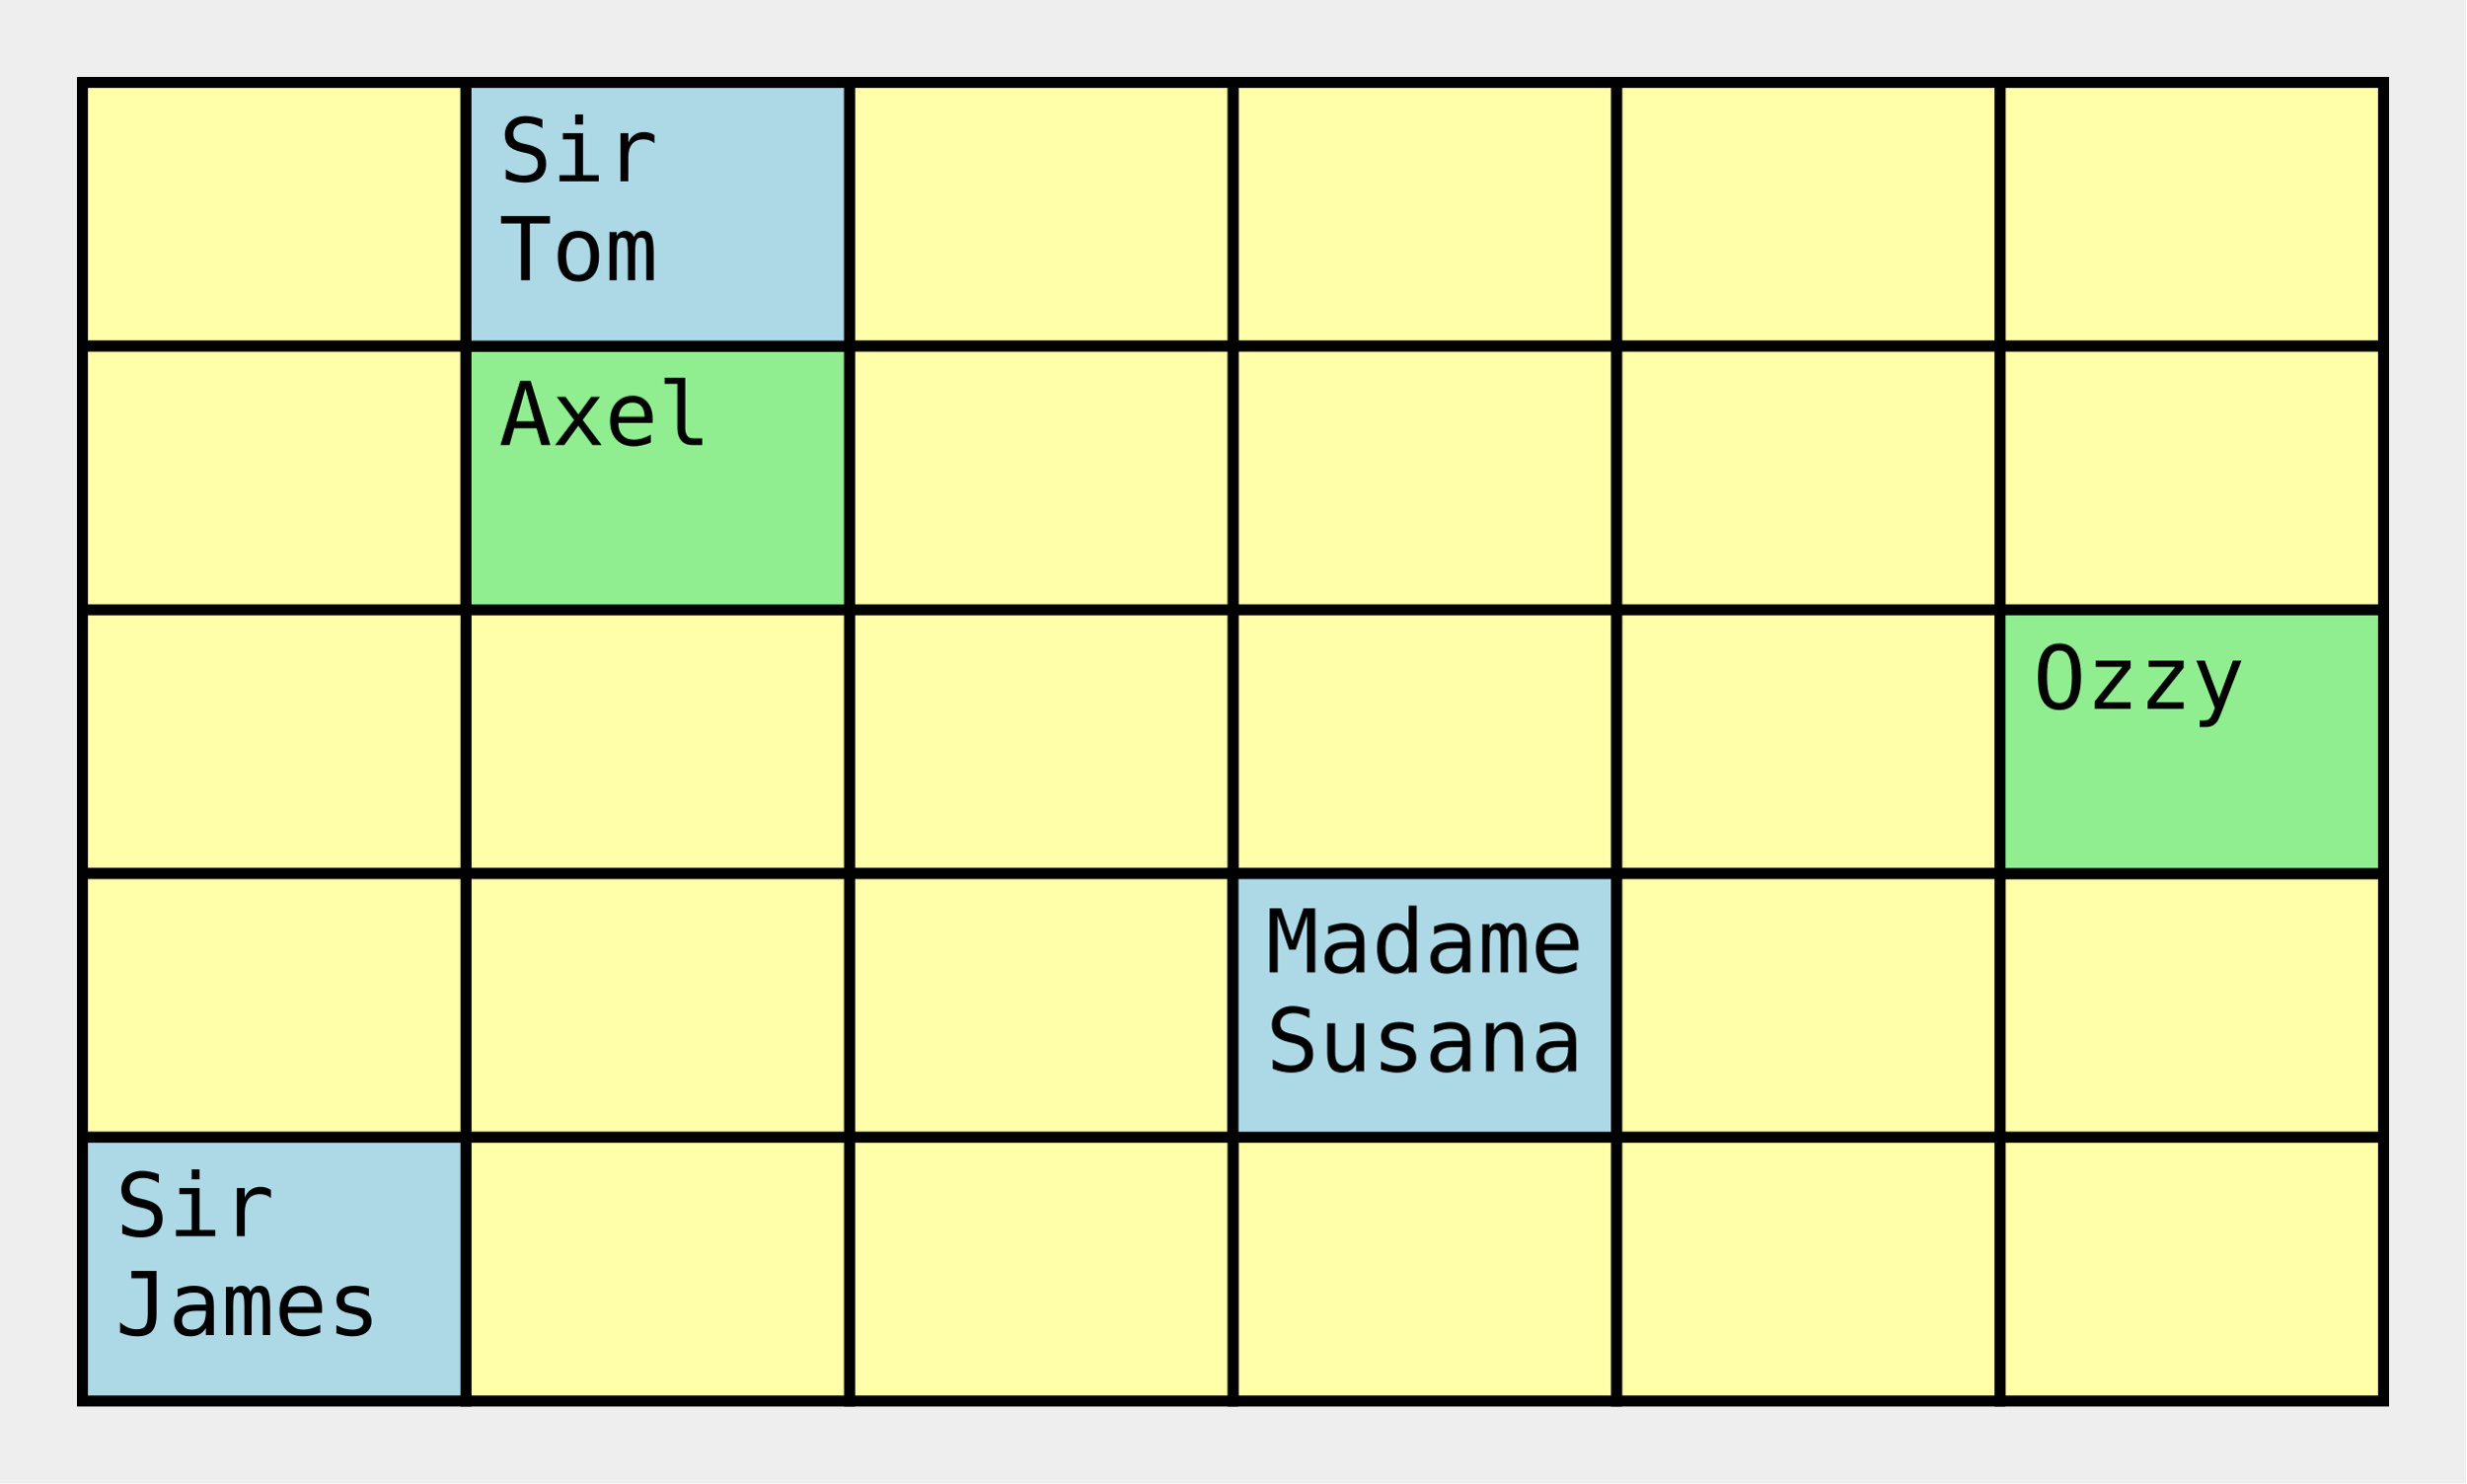
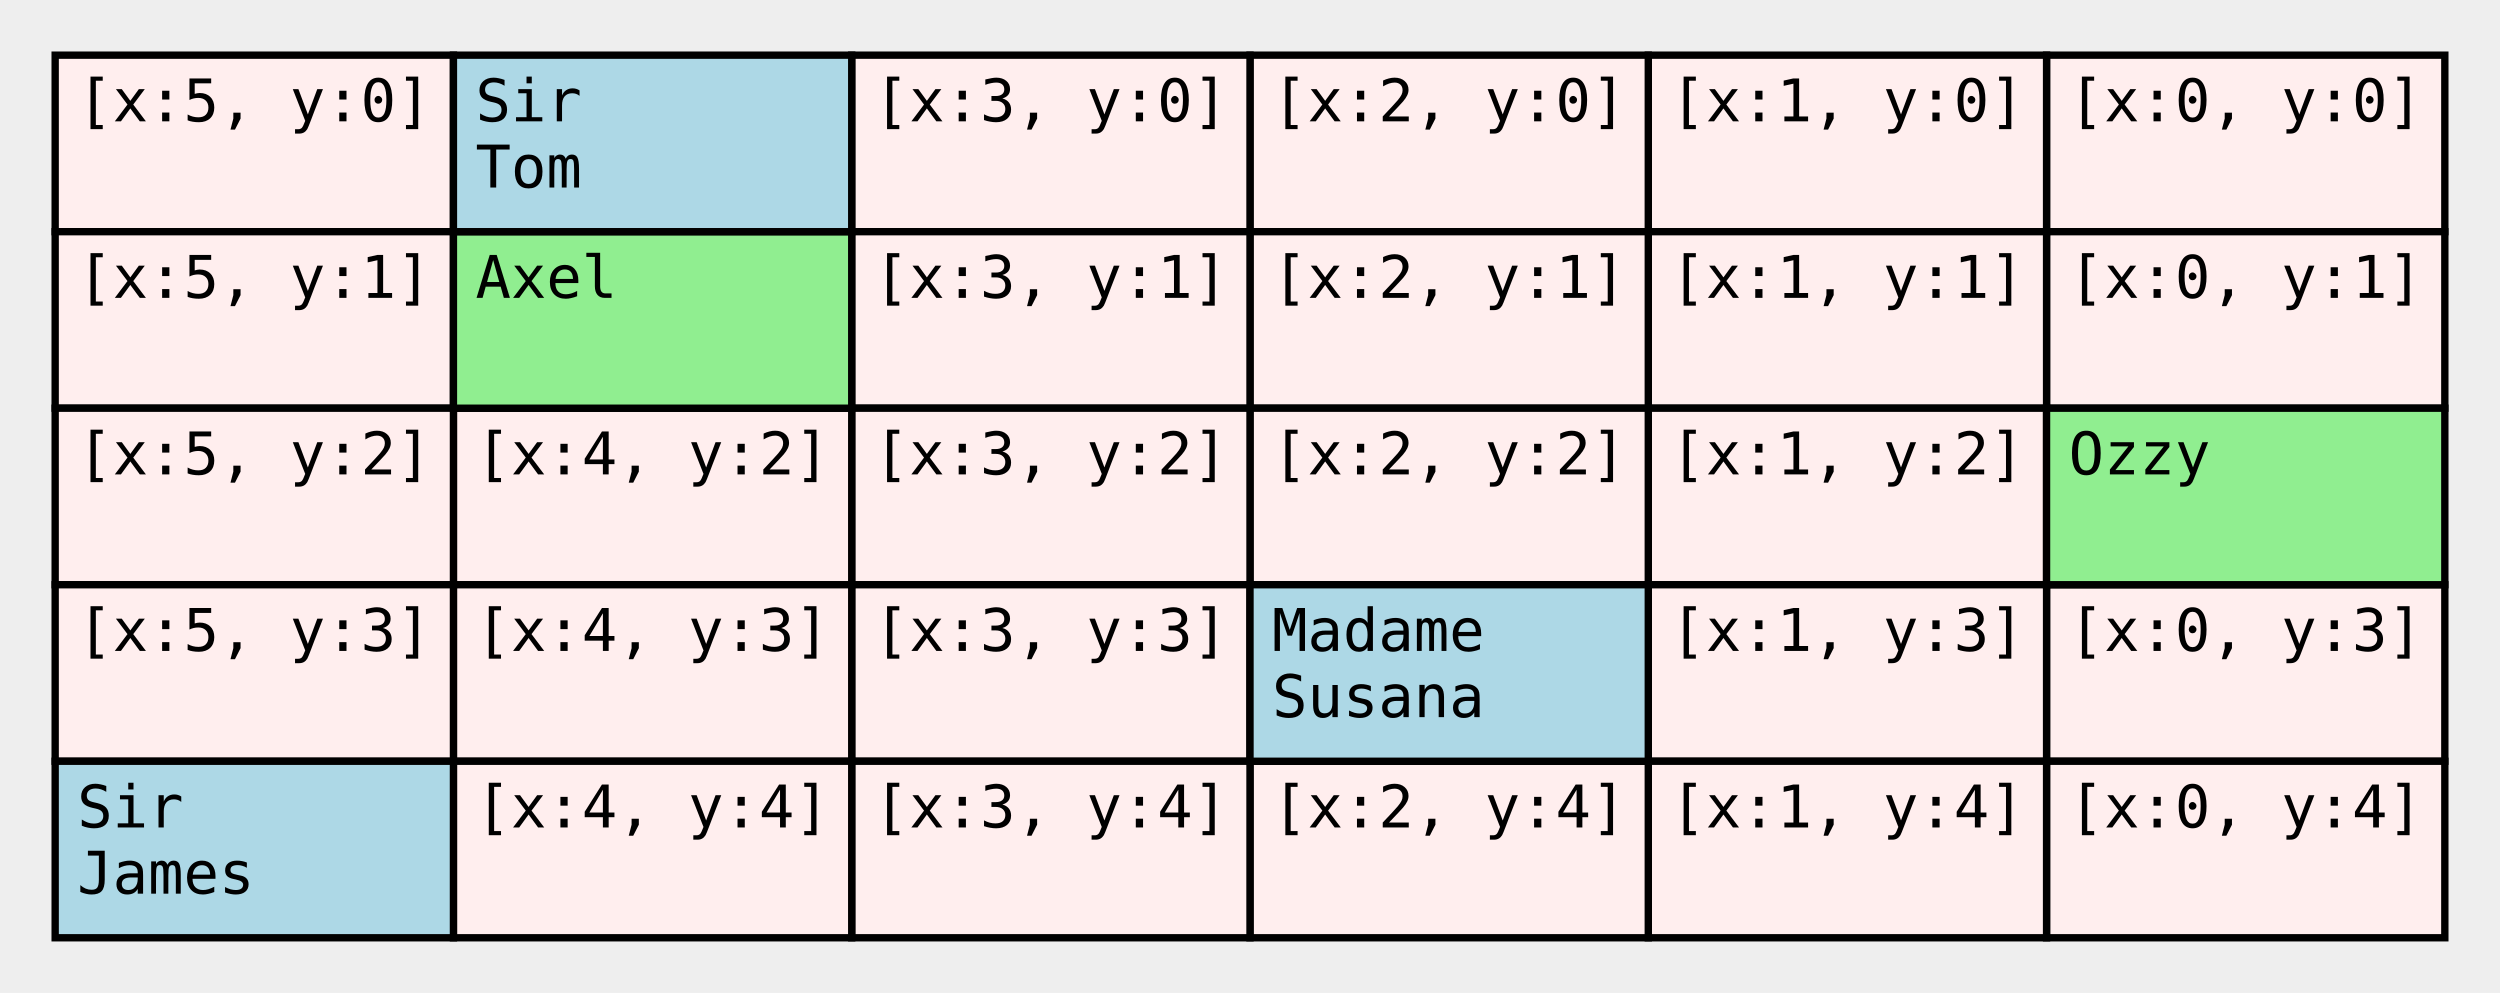
- <svg xmlns="http://www.w3.org/2000/svg" baseProfile="full" height="180" version="1.1" width="299.12">
+ <svg xmlns="http://www.w3.org/2000/svg" baseProfile="full" height="180" version="1.1" width="453.2">
  <defs>
    <style type="text/css">
.background {fill: #eeeeee}
- .style_0 {fill: #ffffaa; stroke: black; stroke-width: 1pt}
+ .style_0 {fill: #ffeeee; stroke: black; stroke-width: 1pt}
.style_1 {fill: lightgreen; stroke: black; stroke-width: 1pt}
.style_2 {fill: lightblue; stroke: black; stroke-width: 1pt}
.text {font-family: monospace; font-size: 8pt}</style>
  </defs>
  <rect class="background" height="100%" width="100%" x="0" y="0" />
  <g class="background" />
  <g class="style_0">
-     <rect height="32" width="46.52" x="242.6" y="10" />
-     <rect height="32" width="46.52" x="242.6" y="42" />
-     <rect height="32" width="46.52" x="242.6" y="106" />
-     <rect height="32" width="46.52" x="242.6" y="138" />
-     <rect height="32" width="46.52" x="196.08" y="10" />
-     <rect height="32" width="46.52" x="196.08" y="42" />
-     <rect height="32" width="46.52" x="196.08" y="74" />
-     <rect height="32" width="46.52" x="196.08" y="106" />
-     <rect height="32" width="46.52" x="196.08" y="138" />
-     <rect height="32" width="46.52" x="149.56" y="10" />
-     <rect height="32" width="46.52" x="149.56" y="42" />
-     <rect height="32" width="46.52" x="149.56" y="74" />
-     <rect height="32" width="46.52" x="149.56" y="138" />
-     <rect height="32" width="46.52" x="103.04" y="10" />
-     <rect height="32" width="46.52" x="103.04" y="42" />
-     <rect height="32" width="46.52" x="103.04" y="74" />
-     <rect height="32" width="46.52" x="103.04" y="106" />
-     <rect height="32" width="46.52" x="103.04" y="138" />
-     <rect height="32" width="46.52" x="56.52" y="74" />
-     <rect height="32" width="46.52" x="56.52" y="106" />
-     <rect height="32" width="46.52" x="56.52" y="138" />
-     <rect height="32" width="46.52" x="10" y="10" />
-     <rect height="32" width="46.52" x="10" y="42" />
-     <rect height="32" width="46.52" x="10" y="74" />
-     <rect height="32" width="46.52" x="10" y="106" />
+     <rect height="32" width="72.2" x="371" y="10" />
+     <rect height="32" width="72.2" x="371" y="42" />
+     <rect height="32" width="72.2" x="371" y="106" />
+     <rect height="32" width="72.2" x="371" y="138" />
+     <rect height="32" width="72.2" x="298.8" y="10" />
+     <rect height="32" width="72.2" x="298.8" y="42" />
+     <rect height="32" width="72.2" x="298.8" y="74" />
+     <rect height="32" width="72.2" x="298.8" y="106" />
+     <rect height="32" width="72.2" x="298.8" y="138" />
+     <rect height="32" width="72.2" x="226.6" y="10" />
+     <rect height="32" width="72.2" x="226.6" y="42" />
+     <rect height="32" width="72.2" x="226.6" y="74" />
+     <rect height="32" width="72.2" x="226.6" y="138" />
+     <rect height="32" width="72.2" x="154.4" y="10" />
+     <rect height="32" width="72.2" x="154.4" y="42" />
+     <rect height="32" width="72.2" x="154.4" y="74" />
+     <rect height="32" width="72.2" x="154.4" y="106" />
+     <rect height="32" width="72.2" x="154.4" y="138" />
+     <rect height="32" width="72.2" x="82.2" y="74" />
+     <rect height="32" width="72.2" x="82.2" y="106" />
+     <rect height="32" width="72.2" x="82.2" y="138" />
+     <rect height="32" width="72.2" x="10" y="10" />
+     <rect height="32" width="72.2" x="10" y="42" />
+     <rect height="32" width="72.2" x="10" y="74" />
+     <rect height="32" width="72.2" x="10" y="106" />
  </g>
  <g class="style_1">
-     <rect height="32" width="46.52" x="242.6" y="74" />
-     <rect height="32" width="46.52" x="56.52" y="42" />
+     <rect height="32" width="72.2" x="371" y="74" />
+     <rect height="32" width="72.2" x="82.2" y="42" />
  </g>
  <g class="style_2">
-     <rect height="32" width="46.52" x="149.56" y="106" />
-     <rect height="32" width="46.52" x="56.52" y="10" />
-     <rect height="32" width="46.52" x="10" y="138" />
+     <rect height="32" width="72.2" x="226.6" y="106" />
+     <rect height="32" width="72.2" x="82.2" y="10" />
+     <rect height="32" width="72.2" x="10" y="138" />
  </g>
  <g class="text">
-     <text x="246.6" y="22" />
-     <text x="246.6" y="54" />
-     <text x="246.6" y="86">Ozzy</text>
-     <text x="246.6" y="118" />
-     <text x="246.6" y="150" />
-     <text x="200.08" y="22" />
-     <text x="200.08" y="54" />
-     <text x="200.08" y="86" />
-     <text x="200.08" y="118" />
-     <text x="200.08" y="150" />
-     <text x="153.56" y="22" />
-     <text x="153.56" y="54" />
-     <text x="153.56" y="86" />
-     <text x="153.56" y="118">Madame</text>
-     <text x="153.56" y="130">Susana</text>
-     <text x="153.56" y="150" />
-     <text x="107.04" y="22" />
-     <text x="107.04" y="54" />
-     <text x="107.04" y="86" />
-     <text x="107.04" y="118" />
-     <text x="107.04" y="150" />
-     <text x="60.52" y="22">Sir</text>
-     <text x="60.52" y="34">Tom</text>
-     <text x="60.52" y="54">Axel</text>
-     <text x="60.52" y="86" />
-     <text x="60.52" y="118" />
-     <text x="60.52" y="150" />
-     <text x="14" y="22" />
-     <text x="14" y="54" />
-     <text x="14" y="86" />
-     <text x="14" y="118" />
+     <text x="375" y="22">[x:0, y:0]</text>
+     <text x="375" y="54">[x:0, y:1]</text>
+     <text x="375" y="86">Ozzy</text>
+     <text x="375" y="118">[x:0, y:3]</text>
+     <text x="375" y="150">[x:0, y:4]</text>
+     <text x="302.8" y="22">[x:1, y:0]</text>
+     <text x="302.8" y="54">[x:1, y:1]</text>
+     <text x="302.8" y="86">[x:1, y:2]</text>
+     <text x="302.8" y="118">[x:1, y:3]</text>
+     <text x="302.8" y="150">[x:1, y:4]</text>
+     <text x="230.6" y="22">[x:2, y:0]</text>
+     <text x="230.6" y="54">[x:2, y:1]</text>
+     <text x="230.6" y="86">[x:2, y:2]</text>
+     <text x="230.6" y="118">Madame</text>
+     <text x="230.6" y="130">Susana</text>
+     <text x="230.6" y="150">[x:2, y:4]</text>
+     <text x="158.4" y="22">[x:3, y:0]</text>
+     <text x="158.4" y="54">[x:3, y:1]</text>
+     <text x="158.4" y="86">[x:3, y:2]</text>
+     <text x="158.4" y="118">[x:3, y:3]</text>
+     <text x="158.4" y="150">[x:3, y:4]</text>
+     <text x="86.2" y="22">Sir</text>
+     <text x="86.2" y="34">Tom</text>
+     <text x="86.2" y="54">Axel</text>
+     <text x="86.2" y="86">[x:4, y:2]</text>
+     <text x="86.2" y="118">[x:4, y:3]</text>
+     <text x="86.2" y="150">[x:4, y:4]</text>
+     <text x="14" y="22">[x:5, y:0]</text>
+     <text x="14" y="54">[x:5, y:1]</text>
+     <text x="14" y="86">[x:5, y:2]</text>
+     <text x="14" y="118">[x:5, y:3]</text>
    <text x="14" y="150">Sir</text>
    <text x="14" y="162">James</text>
  </g>
</svg>
